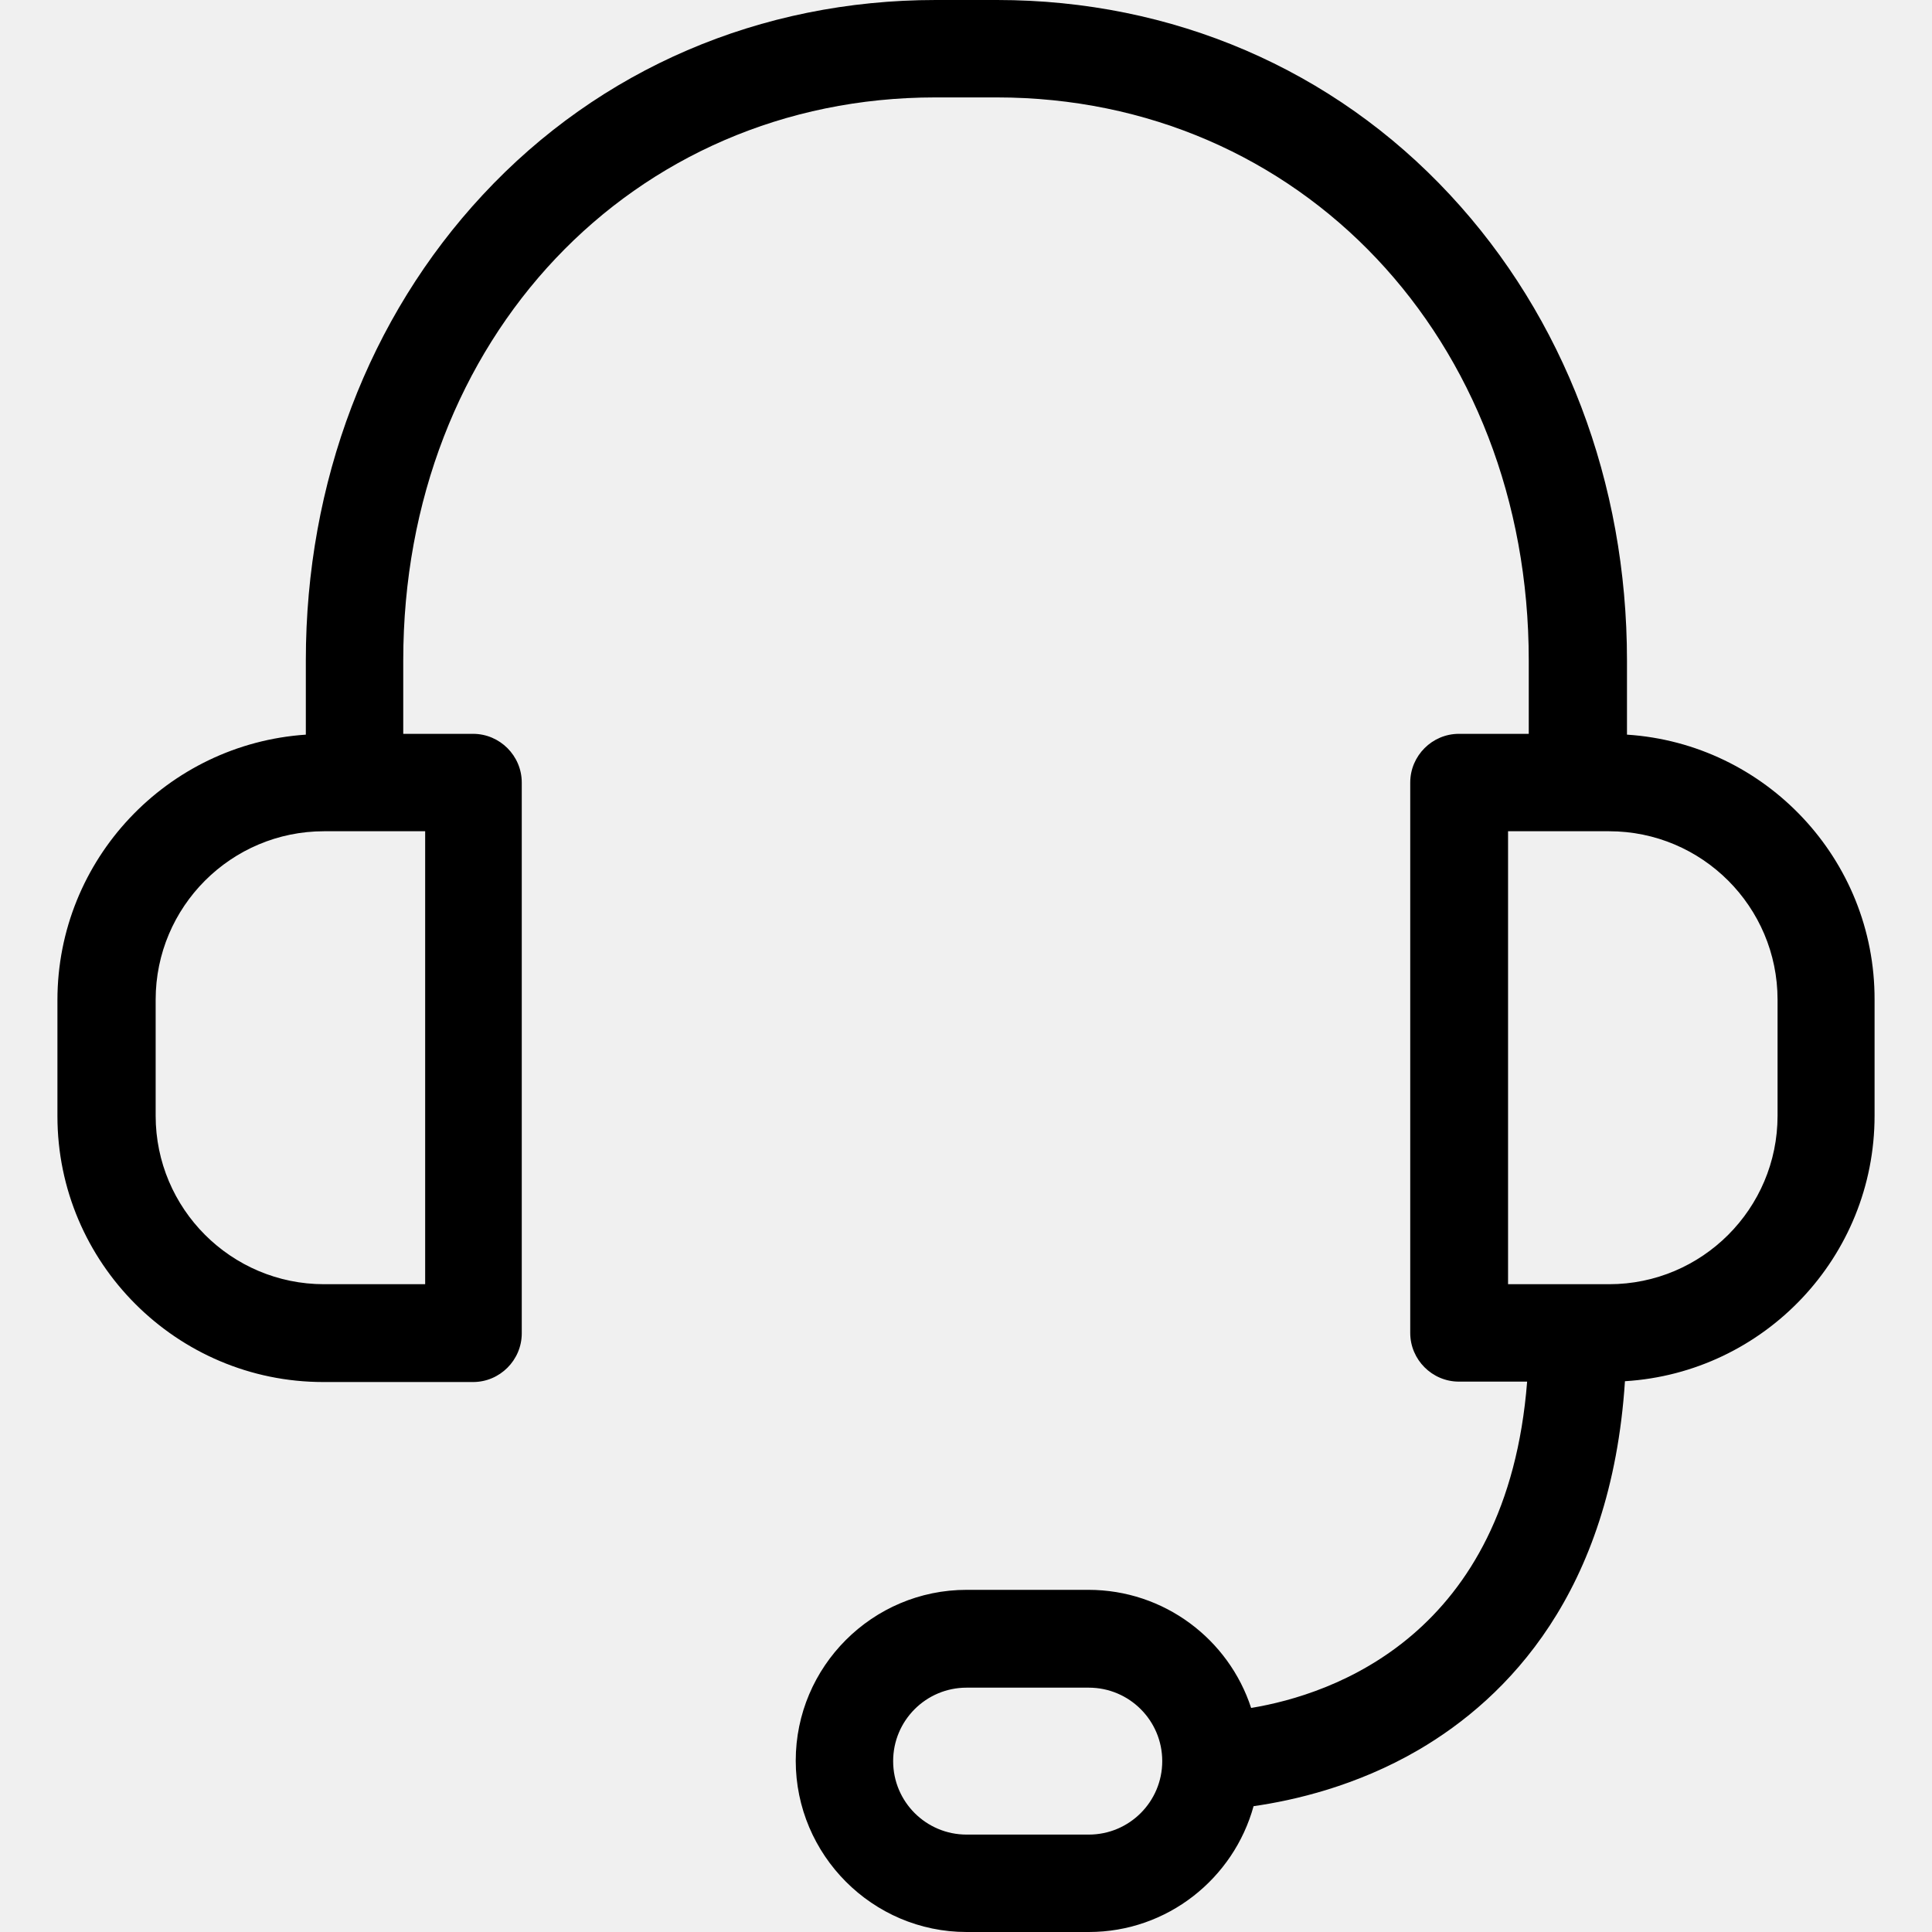
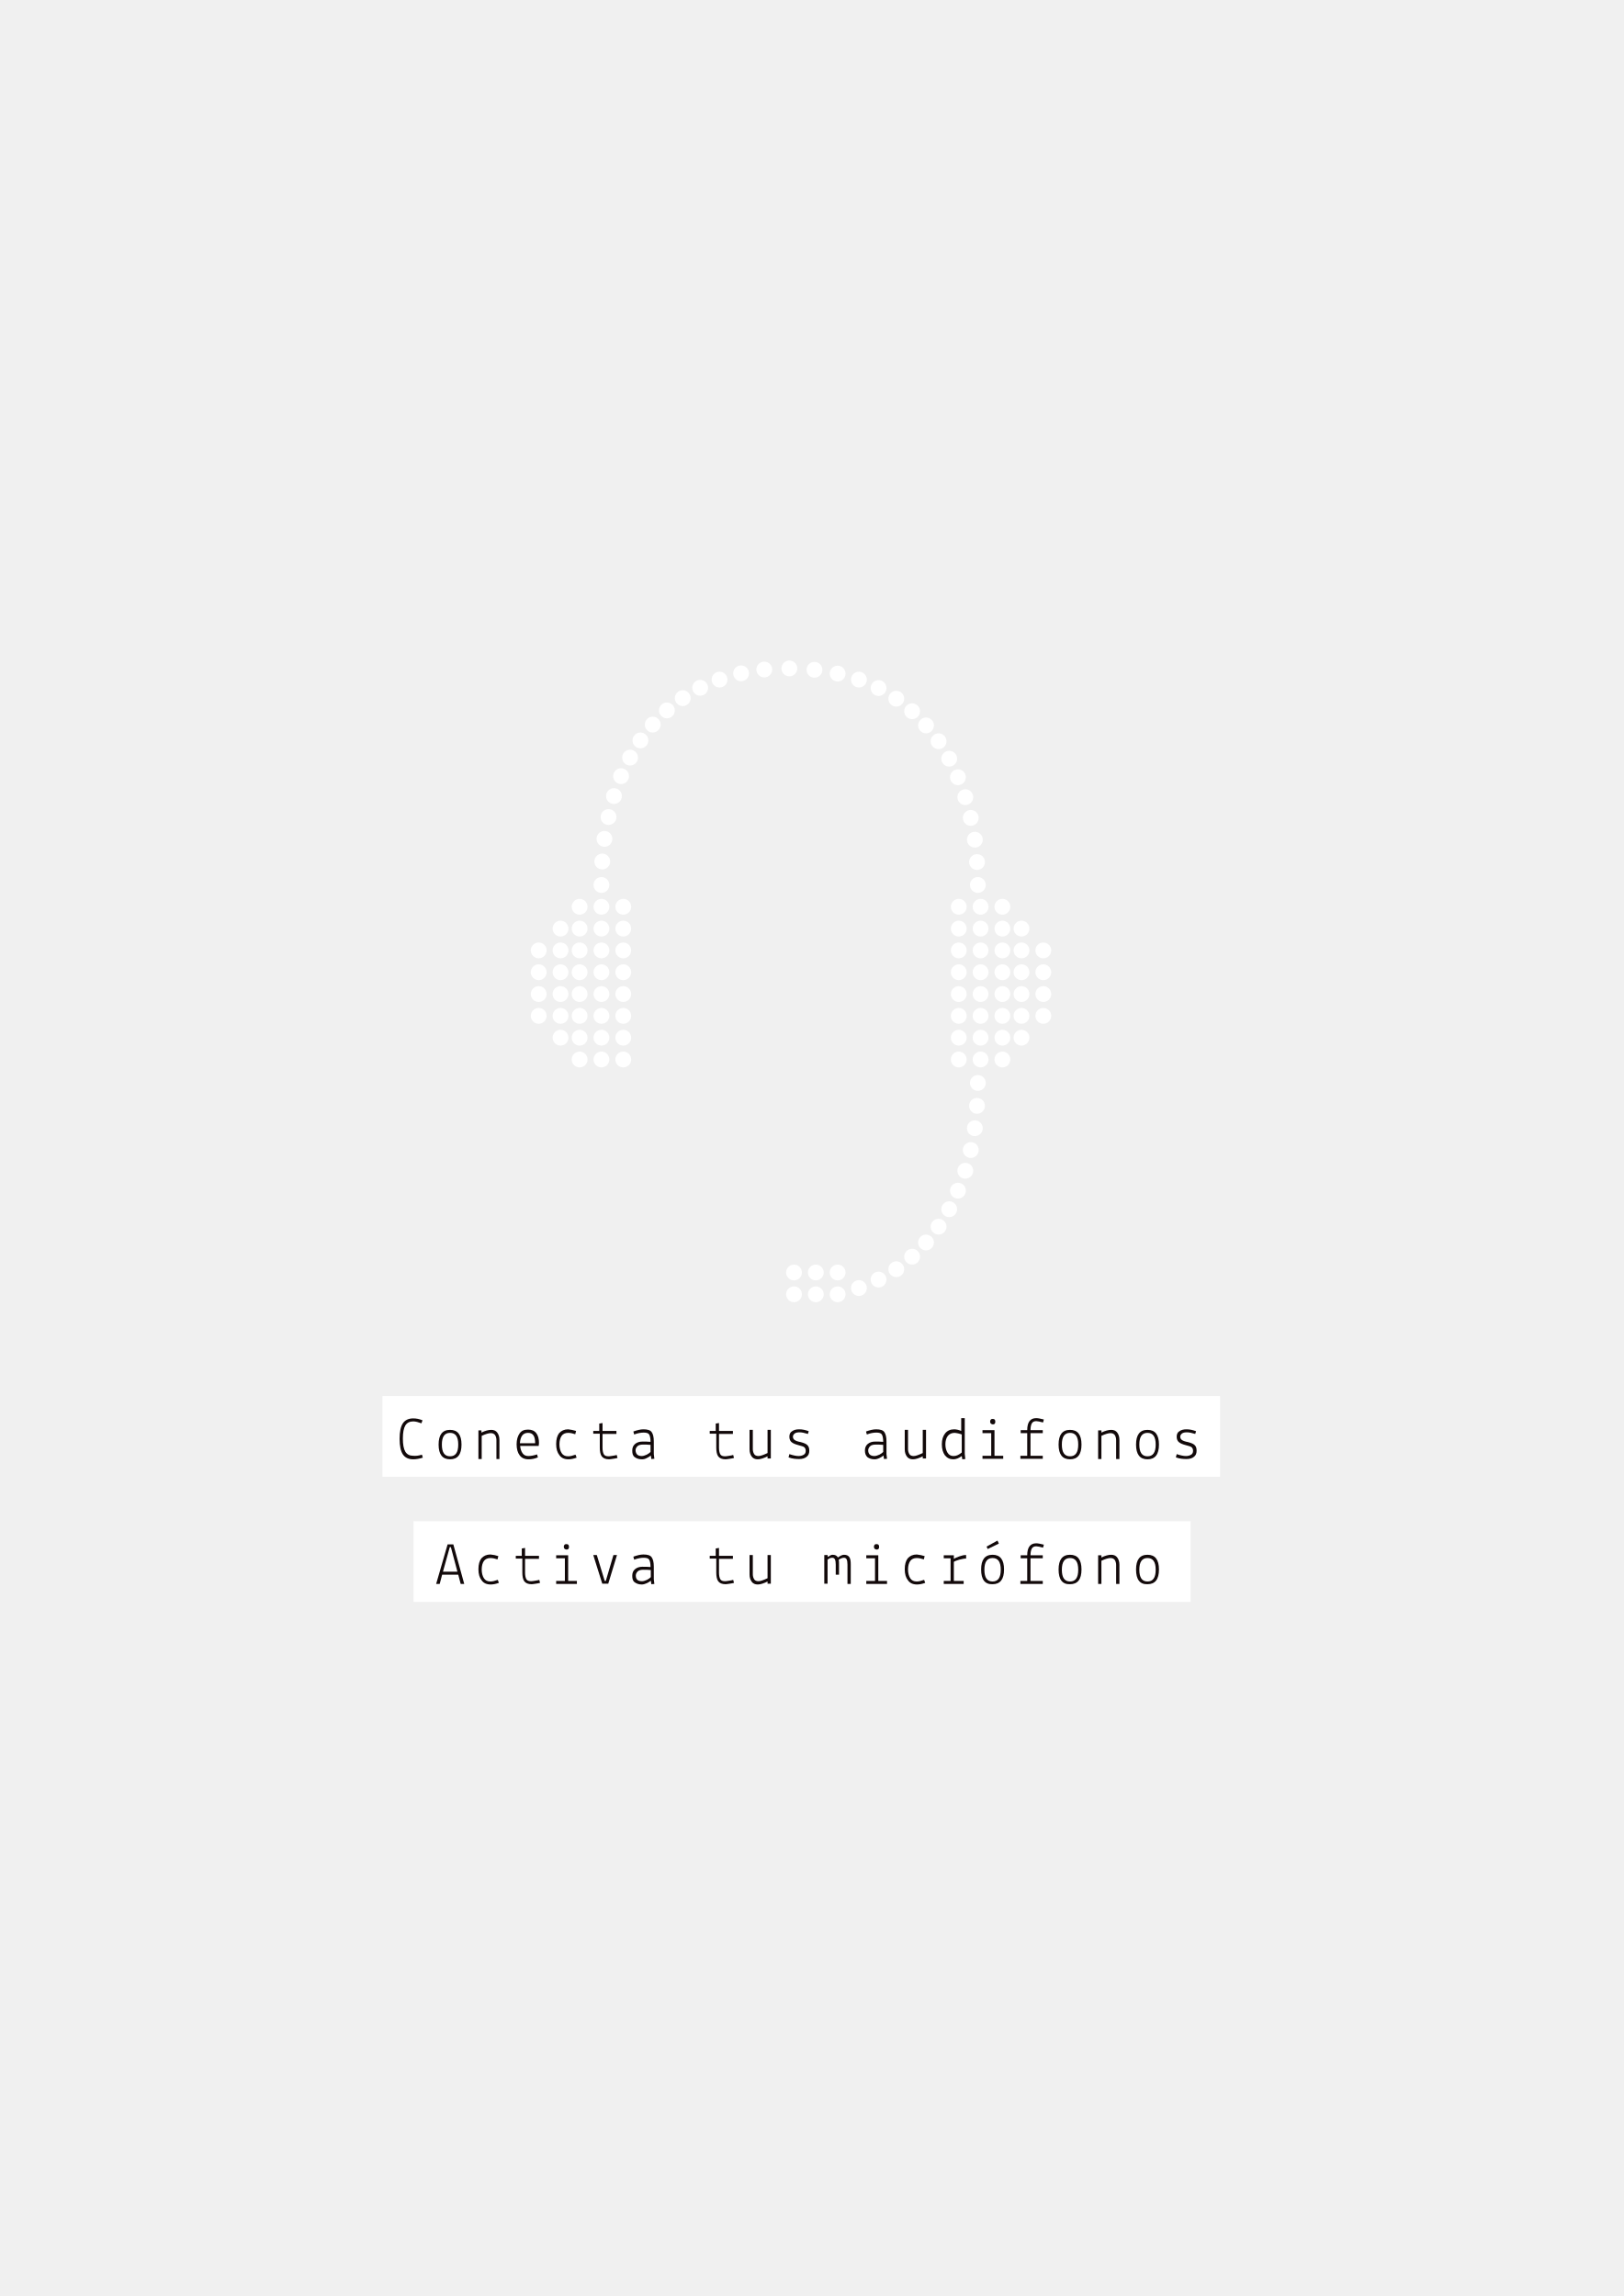
- <svg xmlns="http://www.w3.org/2000/svg" version="1.1" id="Capa_1" x="0px" y="0px" viewBox="0 0 476 476" style="enable-background:new 0 0 476 476;" xml:space="preserve">
+ <svg xmlns="http://www.w3.org/2000/svg" version="1.1" id="Layer_1" x="0px" y="0px" viewBox="0 0 595.3 841.9" style="enable-background:new 0 0 595.3 841.9;" xml:space="preserve">
+   <style type="text/css">
+ 	.st0{fill:#FFFFFF;}
+ 	.st1{fill:#12090A;}
+ </style>
+   <rect x="151.6" y="557.8" class="st0" width="284.9" height="29.6" />
  <g>
-     <path d="M400.85,181v-18.3c0-43.8-15.5-84.5-43.6-114.7c-28.8-31-68.4-48-111.6-48h-15.1c-43.2,0-82.8,17-111.6,48   c-28.1,30.2-43.6,70.9-43.6,114.7V181c-34.1,2.3-61.2,30.7-61.2,65.4V275c0,36.1,29.4,65.5,65.5,65.5h36.9c6.6,0,12-5.4,12-12   V192.8c0-6.6-5.4-12-12-12h-17.2v-18.1c0-79.1,56.4-138.7,131.1-138.7h15.1c74.8,0,131.1,59.6,131.1,138.7v18.1h-17.2   c-6.6,0-12,5.4-12,12v135.6c0,6.6,5.4,12,12,12h16.8c-4.9,62.6-48,77.1-68,80.4c-5.5-16.9-21.4-29.1-40.1-29.1h-30   c-23.2,0-42.1,18.9-42.1,42.1s18.9,42.2,42.1,42.2h30.1c19.4,0,35.7-13.2,40.6-31c9.8-1.4,25.3-4.9,40.7-13.9   c21.7-12.7,47.4-38.6,50.8-90.8c34.3-2.1,61.5-30.6,61.5-65.4v-28.6C461.95,211.7,434.95,183.2,400.85,181z M104.75,316.4h-24.9   c-22.9,0-41.5-18.6-41.5-41.5v-28.6c0-22.9,18.6-41.5,41.5-41.5h24.9V316.4z M268.25,452h-30.1c-10,0-18.1-8.1-18.1-18.1   s8.1-18.1,18.1-18.1h30.1c10,0,18.1,8.1,18.1,18.1S278.25,452,268.25,452z M437.95,274.9c0,22.9-18.6,41.5-41.5,41.5h-24.9V204.8   h24.9c22.9,0,41.5,18.6,41.5,41.5V274.9z" />
+     <path class="st1" d="M159.9,580.8l4.2-14.5h2.1l4,14.5h-1.3l-0.9-3.4h-5.9l-0.9,3.4H159.9z M167.7,576.3l-2.4-9h-0.4l-2.5,9H167.7z   " />
+     <path class="st1" d="M182.7,570.6l-0.3,1.2c-0.9-0.3-1.8-0.5-2.6-0.5c-1.1,0-1.9,0.4-2.4,1.1s-0.8,1.8-0.8,3.1s0.3,2.4,0.8,3.2   c0.5,0.8,1.3,1.2,2.4,1.2c0.7,0,1.6-0.2,2.7-0.6l0.4,1.1c-1.1,0.4-2.1,0.6-3,0.6c-1.5,0-2.6-0.5-3.3-1.5c-0.8-1-1.2-2.3-1.2-4.1   s0.4-3.1,1.1-4c0.8-0.9,1.9-1.4,3.3-1.4C180.9,570.1,181.8,570.3,182.7,570.6z" />
+     <path class="st1" d="M189.1,571.6v-1.1h2.2v-2.7l1.2-0.2v2.9h5.1v1.1h-5.1v5.1c0,1.1,0.2,1.9,0.5,2.4c0.3,0.5,0.9,0.7,1.8,0.7   c0.3,0,0.8-0.1,1.5-0.2c0.7-0.1,1.1-0.2,1.4-0.3l0.3,1.1c-0.3,0.1-0.8,0.2-1.5,0.3c-0.7,0.1-1.3,0.2-1.6,0.2   c-1.3,0-2.2-0.4-2.7-1.1s-0.7-1.8-0.7-3.2v-5.1H189.1z" />
+     <path class="st1" d="M203.9,580.8v-1.1h3.2v-8.3h-3.2v-1.1h4.4v9.4h3.2v1.1H203.9z M206.7,567.1c0-0.3,0.1-0.5,0.3-0.7   c0.2-0.2,0.4-0.2,0.7-0.2c0.6,0,0.9,0.3,0.9,1s-0.3,1-0.9,1C207,568.1,206.7,567.8,206.7,567.1z" />
+     <path class="st1" d="M217.5,570.2h1.3l2.9,9.5h0.4l2.8-9.5h1.3l-3.2,10.5h-2.2L217.5,570.2z" />
+     <path class="st1" d="M235.3,581c-1.1,0-1.9-0.3-2.6-0.8s-0.9-1.3-0.9-2.4c0-1,0.3-1.8,1-2.4c0.7-0.6,1.6-0.9,2.7-0.9   c1.1,0,2.1,0,3,0.1c0-1.3-0.2-2.2-0.5-2.7c-0.3-0.5-1-0.7-2-0.7c-1,0-2.2,0.2-3.5,0.7l-0.3-1.1c1.4-0.5,2.6-0.8,3.7-0.8   c1.5,0,2.5,0.3,3,1s0.8,1.8,0.8,3.4v4.7l0.2,1.7l-1.1,0.1l-0.2-1.3c-0.3,0.3-0.8,0.6-1.4,0.9C236.5,580.8,235.9,581,235.3,581z    M235.4,579.8c0.5,0,1.1-0.2,1.8-0.5c0.6-0.3,1.1-0.7,1.4-1v-2.6c-1-0.1-1.9-0.1-2.8-0.1c-0.9,0-1.6,0.2-2,0.6   c-0.4,0.4-0.7,0.9-0.7,1.5C233.1,579.1,233.8,579.8,235.4,579.8z" />
+     <path class="st1" d="M260.2,571.6v-1.1h2.2v-2.7l1.2-0.2v2.9h5.1v1.1h-5.1v5.1c0,1.1,0.2,1.9,0.5,2.4c0.3,0.5,0.9,0.7,1.8,0.7   c0.3,0,0.8-0.1,1.5-0.2c0.7-0.1,1.1-0.2,1.4-0.3l0.3,1.1c-0.3,0.1-0.8,0.2-1.5,0.3c-0.7,0.1-1.3,0.2-1.6,0.2   c-1.3,0-2.2-0.4-2.7-1.1s-0.7-1.8-0.7-3.2v-5.1H260.2z" />
+     <path class="st1" d="M281.4,580.8l0-0.9c-1.4,0.7-2.6,1.1-3.6,1.1c-0.9,0-1.7-0.3-2.2-1c-0.5-0.7-0.8-1.5-0.8-2.7v-7.1h1.2v7.1   c0,0.7,0.2,1.3,0.5,1.8c0.3,0.5,0.9,0.7,1.6,0.7c0.7,0,1.8-0.4,3.3-1.1v-8.5h1.2v10.5H281.4z" />
+     <path class="st1" d="M303.4,570.2l0.1,0.7c0.7-0.5,1.3-0.8,1.7-0.8c1,0,1.6,0.3,2,1c0.8-0.6,1.6-1,2.2-1c1,0,1.6,0.3,2,0.9   c0.4,0.6,0.5,1.5,0.5,2.7v7.1h-1.2v-7.1c0-0.8-0.1-1.5-0.3-1.9c-0.2-0.4-0.5-0.6-1-0.6s-1.1,0.2-1.9,0.7c0.1,0.5,0.1,1.1,0.1,1.8   v3.7h-1.2v-3.7c0-0.8-0.1-1.5-0.3-1.9c-0.2-0.4-0.5-0.6-1-0.6s-1.1,0.2-1.7,0.7v8.8h-1.2v-10.5H303.4z" />
+     <path class="st1" d="M317.6,580.8v-1.1h3.2v-8.3h-3.2v-1.1h4.4v9.4h3.2v1.1H317.6z M320.4,567.1c0-0.3,0.1-0.5,0.3-0.7   c0.2-0.2,0.4-0.2,0.7-0.2c0.6,0,0.9,0.3,0.9,1s-0.3,1-0.9,1C320.7,568.1,320.4,567.8,320.4,567.1z" />
+     <path class="st1" d="M339,570.6l-0.3,1.2c-0.9-0.3-1.8-0.5-2.6-0.5c-1.1,0-1.9,0.4-2.4,1.1c-0.5,0.7-0.8,1.8-0.8,3.1   s0.3,2.4,0.8,3.2c0.5,0.8,1.3,1.2,2.4,1.2c0.7,0,1.6-0.2,2.7-0.6l0.4,1.1c-1.1,0.4-2.1,0.6-3,0.6c-1.5,0-2.6-0.5-3.3-1.5   c-0.8-1-1.2-2.3-1.2-4.1s0.4-3.1,1.1-4c0.8-0.9,1.9-1.4,3.3-1.4C337.1,570.1,338.1,570.3,339,570.6z" />
+     <path class="st1" d="M346,580.8v-1.1h2.5v-8.3H346v-1.1h3.7l0,1.3c0.5-0.3,1.1-0.6,2-0.9s1.6-0.5,2.3-0.5h0.2v1.3H354   c-0.6,0-1.4,0.2-2.3,0.4c-0.9,0.3-1.6,0.5-2,0.8v7h3.6v1.1H346z" />
+     <path class="st1" d="M359.7,575.5c0-3.6,1.4-5.4,4.2-5.4c2.8,0,4.2,1.8,4.2,5.4c0,3.6-1.4,5.4-4.2,5.4   C361.1,581,359.7,579.2,359.7,575.5z M363.9,571.3c-2,0-3,1.4-3,4.3c0,2.9,1,4.3,3,4.3c2,0,3-1.4,3-4.3   C366.9,572.7,365.9,571.3,363.9,571.3z M361.7,567.1l4-2.2l0.5,1.1l-4.1,2L361.7,567.1z" />
+     <path class="st1" d="M374.1,580.8v-1.1h2.5v-8.3h-2.4v-1.1h2.4c0-2.9,1.1-4.4,3.3-4.4c0.7,0,1.6,0.2,2.8,0.5l-0.3,1.1   c-1.1-0.3-2-0.5-2.5-0.5c-0.8,0-1.3,0.3-1.6,0.8s-0.5,1.4-0.5,2.5h4.5v1.1h-4.5v8.3h4.5v1.1H374.1z" />
+     <path class="st1" d="M388.1,575.5c0-3.6,1.4-5.4,4.2-5.4c2.8,0,4.2,1.8,4.2,5.4c0,3.6-1.4,5.4-4.2,5.4   C389.5,581,388.1,579.2,388.1,575.5z M392.3,571.3c-2,0-3,1.4-3,4.3c0,2.9,1,4.3,3,4.3c2,0,3-1.4,3-4.3   C395.3,572.7,394.3,571.3,392.3,571.3z" />
+     <path class="st1" d="M403.8,570.2l0,0.9c1.4-0.7,2.6-1,3.6-1c0.9,0,1.7,0.3,2.2,1s0.8,1.5,0.8,2.7v7h-1.2v-7c0-0.7-0.2-1.3-0.5-1.8   c-0.4-0.5-0.9-0.7-1.6-0.7s-1.8,0.3-3.3,1v8.5h-1.2v-10.5H403.8z" />
+     <path class="st1" d="M416.5,575.5c0-3.6,1.4-5.4,4.2-5.4c2.8,0,4.2,1.8,4.2,5.4c0,3.6-1.4,5.4-4.2,5.4   C417.9,581,416.5,579.2,416.5,575.5z M420.7,571.3c-2,0-3,1.4-3,4.3c0,2.9,1,4.3,3,4.3c2,0,3-1.4,3-4.3   C423.7,572.7,422.7,571.3,420.7,571.3z" />
+   </g>
+   <rect x="140.2" y="511.9" class="st0" width="307.1" height="29.6" />
+   <g>
+     <path class="st1" d="M154.7,533.4l0.3,1.1c-1.3,0.4-2.5,0.6-3.5,0.6c-1.7,0-3-0.6-3.8-1.8c-0.8-1.2-1.2-3.1-1.2-5.7   s0.4-4.5,1.2-5.7c0.8-1.2,2.1-1.8,3.8-1.8c1.1,0,2.2,0.2,3.4,0.7l-0.4,1.1c-1.1-0.4-2.1-0.7-3-0.7c-1.3,0-2.3,0.5-2.9,1.5   s-0.9,2.6-0.9,4.8s0.3,3.8,0.9,4.8c0.6,1,1.6,1.5,2.8,1.5C152.4,533.9,153.4,533.8,154.7,533.4z" />
+     <path class="st1" d="M160.8,529.7c0-3.6,1.4-5.4,4.2-5.4s4.2,1.8,4.2,5.4c0,3.6-1.4,5.4-4.2,5.4S160.8,533.3,160.8,529.7z    M165,525.4c-2,0-3,1.4-3,4.3c0,2.9,1,4.3,3,4.3s3-1.4,3-4.3C168,526.8,167,525.4,165,525.4z" />
+     <path class="st1" d="M176.5,524.4l0,0.9c1.4-0.7,2.6-1,3.6-1c0.9,0,1.7,0.3,2.2,1s0.8,1.5,0.8,2.7v7H182v-7c0-0.7-0.2-1.3-0.5-1.8   c-0.4-0.5-0.9-0.7-1.6-0.7s-1.8,0.3-3.3,1v8.5h-1.2v-10.5H176.5z" />
+     <path class="st1" d="M189.4,529.6c0-1.7,0.4-3,1.1-4c0.7-1,1.7-1.4,3.1-1.4c1.3,0,2.3,0.4,3,1.3c0.7,0.9,1,2.1,1,3.6l-0.1,1.1h-6.8   c0.1,1.1,0.4,2,0.9,2.7c0.5,0.7,1.2,1,2.1,1c0.9,0,2-0.2,3.2-0.6l0.3,1.1c-1.2,0.5-2.3,0.7-3.4,0.7c-1.5,0-2.6-0.5-3.3-1.5   C189.8,532.7,189.4,531.3,189.4,529.6z M193.6,525.4c-1.9,0-2.8,1.3-3,3.8h5.6C196.2,526.6,195.4,525.4,193.6,525.4z" />
+     <path class="st1" d="M211.2,524.7l-0.3,1.2c-0.9-0.3-1.8-0.5-2.6-0.5c-1.1,0-1.9,0.4-2.4,1.1s-0.8,1.8-0.8,3.1s0.3,2.4,0.8,3.2   c0.5,0.8,1.3,1.2,2.4,1.2c0.7,0,1.6-0.2,2.7-0.6l0.4,1.1c-1.1,0.4-2.1,0.6-3,0.6c-1.5,0-2.6-0.5-3.3-1.5c-0.8-1-1.2-2.3-1.2-4.1   s0.4-3.1,1.1-4c0.8-0.9,1.9-1.4,3.3-1.4C209.3,524.2,210.2,524.4,211.2,524.7z" />
+     <path class="st1" d="M217.5,525.8v-1.1h2.2V522l1.2-0.2v2.9h5.1v1.1h-5.1v5.1c0,1.1,0.2,1.9,0.5,2.4c0.3,0.5,0.9,0.7,1.8,0.7   c0.3,0,0.8-0.1,1.5-0.2c0.7-0.1,1.1-0.2,1.4-0.3l0.3,1.1c-0.3,0.1-0.8,0.2-1.5,0.3c-0.7,0.1-1.3,0.2-1.6,0.2   c-1.3,0-2.2-0.4-2.7-1.1s-0.7-1.8-0.7-3.2v-5.1H217.5z" />
+     <path class="st1" d="M235.3,535.1c-1.1,0-1.9-0.3-2.6-0.8s-0.9-1.3-0.9-2.4c0-1,0.3-1.8,1-2.4c0.7-0.6,1.6-0.9,2.7-0.9   c1.1,0,2.1,0,3,0.1c0-1.3-0.2-2.2-0.5-2.7c-0.3-0.5-1-0.7-2-0.7c-1,0-2.2,0.2-3.5,0.7l-0.3-1.1c1.4-0.5,2.6-0.8,3.7-0.8   c1.5,0,2.5,0.3,3,1s0.8,1.8,0.8,3.4v4.7l0.2,1.7l-1.1,0.1l-0.2-1.3c-0.3,0.3-0.8,0.6-1.4,0.9C236.5,535,235.9,535.1,235.3,535.1z    M235.3,533.9c0.5,0,1.1-0.2,1.8-0.5c0.6-0.3,1.1-0.7,1.4-1v-2.6c-1-0.1-1.9-0.1-2.8-0.1c-0.9,0-1.6,0.2-2,0.6   c-0.4,0.4-0.7,0.9-0.7,1.5C233.1,533.2,233.8,533.9,235.3,533.9z" />
+     <path class="st1" d="M260.2,525.8v-1.1h2.2V522l1.2-0.2v2.9h5.1v1.1h-5.1v5.1c0,1.1,0.2,1.9,0.5,2.4c0.3,0.5,0.9,0.7,1.8,0.7   c0.3,0,0.8-0.1,1.5-0.2c0.7-0.1,1.1-0.2,1.4-0.3l0.3,1.1c-0.3,0.1-0.8,0.2-1.5,0.3c-0.7,0.1-1.3,0.2-1.6,0.2   c-1.3,0-2.2-0.4-2.7-1.1s-0.7-1.8-0.7-3.2v-5.1H260.2z" />
+     <path class="st1" d="M281.4,534.9l0-0.9c-1.4,0.7-2.6,1.1-3.6,1.1c-0.9,0-1.7-0.3-2.2-1c-0.5-0.7-0.8-1.5-0.8-2.7v-7.1h1.2v7.1   c0,0.7,0.2,1.3,0.5,1.8c0.3,0.5,0.9,0.7,1.6,0.7c0.7,0,1.8-0.4,3.3-1.1v-8.5h1.2v10.5H281.4z" />
+     <path class="st1" d="M289.1,534.4l0.3-1.2c1.5,0.5,2.6,0.7,3.4,0.7c0.8,0,1.4-0.2,1.9-0.5s0.7-0.8,0.7-1.4c0-0.6-0.2-1-0.5-1.3   c-0.3-0.3-1.1-0.5-2.2-0.8c-1.1-0.3-1.9-0.6-2.5-1.1c-0.5-0.4-0.8-1.1-0.8-2s0.3-1.6,1-2c0.7-0.5,1.5-0.7,2.6-0.7s2.2,0.2,3.5,0.7   l-0.3,1c-1.3-0.4-2.3-0.6-3-0.6s-1.4,0.1-1.8,0.4c-0.4,0.3-0.7,0.7-0.7,1.2s0.2,0.9,0.6,1.2c0.4,0.3,1.2,0.6,2.3,0.8   c1.1,0.3,1.9,0.6,2.4,1.1s0.7,1.1,0.7,2.1c0,0.9-0.3,1.7-1,2.2c-0.6,0.5-1.5,0.8-2.7,0.8S290.5,534.9,289.1,534.4z" />
+     <path class="st1" d="M320.6,535.1c-1.1,0-1.9-0.3-2.6-0.8c-0.6-0.6-0.9-1.3-0.9-2.4c0-1,0.3-1.8,1-2.4c0.7-0.6,1.6-0.9,2.7-0.9   c1.1,0,2.1,0,3,0.1c0-1.3-0.2-2.2-0.5-2.7c-0.3-0.5-1-0.7-2-0.7s-2.2,0.2-3.5,0.7l-0.3-1.1c1.4-0.5,2.6-0.8,3.7-0.8   c1.5,0,2.5,0.3,3,1c0.5,0.7,0.8,1.8,0.8,3.4v4.7l0.2,1.7l-1.1,0.1l-0.2-1.3c-0.3,0.3-0.8,0.6-1.4,0.9   C321.7,535,321.1,535.1,320.6,535.1z M320.6,533.9c0.5,0,1.1-0.2,1.8-0.5c0.6-0.3,1.1-0.7,1.4-1v-2.6c-1-0.1-1.9-0.1-2.8-0.1   c-0.9,0-1.6,0.2-2,0.6c-0.4,0.4-0.7,0.9-0.7,1.5C318.3,533.2,319.1,533.9,320.6,533.9z" />
+     <path class="st1" d="M338.3,534.9l0-0.9c-1.4,0.7-2.6,1.1-3.6,1.1c-0.9,0-1.7-0.3-2.2-1c-0.5-0.7-0.8-1.5-0.8-2.7v-7.1h1.2v7.1   c0,0.7,0.2,1.3,0.5,1.8c0.3,0.5,0.9,0.7,1.6,0.7c0.7,0,1.8-0.4,3.3-1.1v-8.5h1.2v10.5H338.3z" />
+     <path class="st1" d="M353.7,520.2v12.9l0.2,1.9l-1.1,0.1l-0.2-1.2c-1.1,0.8-2.1,1.2-3.1,1.2c-1.3,0-2.3-0.5-3.1-1.5   c-0.7-1-1.1-2.3-1.1-4c0-1.7,0.4-3,1.2-4c0.8-1,1.9-1.5,3.3-1.5c0.8,0,1.7,0.2,2.6,0.6v-4.7H353.7z M346.6,529.6   c0,1.3,0.3,2.3,0.8,3.1c0.5,0.8,1.2,1.2,2.2,1.2s1.9-0.4,3-1.3V526c-0.3-0.1-0.7-0.3-1.3-0.4s-1-0.2-1.3-0.2   c-1.1,0-1.9,0.4-2.5,1.1C346.9,527.3,346.6,528.3,346.6,529.6z" />
+     <path class="st1" d="M360.2,534.9v-1.1h3.2v-8.3h-3.2v-1.1h4.4v9.4h3.2v1.1H360.2z M363,521.2c0-0.3,0.1-0.5,0.3-0.7   c0.2-0.2,0.4-0.2,0.7-0.2c0.6,0,0.9,0.3,0.9,1s-0.3,1-0.9,1C363.3,522.2,363,521.9,363,521.2z" />
+     <path class="st1" d="M374.1,534.9v-1.1h2.5v-8.3h-2.4v-1.1h2.4c0-2.9,1.1-4.4,3.3-4.4c0.7,0,1.6,0.2,2.8,0.5l-0.3,1.1   c-1.1-0.3-2-0.5-2.5-0.5c-0.8,0-1.3,0.3-1.6,0.8s-0.5,1.4-0.5,2.5h4.5v1.1h-4.5v8.3h4.5v1.1H374.1z" />
+     <path class="st1" d="M388.1,529.7c0-3.6,1.4-5.4,4.2-5.4c2.8,0,4.2,1.8,4.2,5.4c0,3.6-1.4,5.4-4.2,5.4   C389.5,535.1,388.1,533.3,388.1,529.7z M392.3,525.4c-2,0-3,1.4-3,4.3c0,2.9,1,4.3,3,4.3c2,0,3-1.4,3-4.3   C395.3,526.8,394.3,525.4,392.3,525.4z" />
+     <path class="st1" d="M403.8,524.4l0,0.9c1.4-0.7,2.6-1,3.6-1c0.9,0,1.7,0.3,2.2,1s0.8,1.5,0.8,2.7v7h-1.2v-7c0-0.7-0.2-1.3-0.5-1.8   c-0.4-0.5-0.9-0.7-1.6-0.7s-1.8,0.3-3.3,1v8.5h-1.2v-10.5H403.8z" />
+     <path class="st1" d="M416.5,529.7c0-3.6,1.4-5.4,4.2-5.4c2.8,0,4.2,1.8,4.2,5.4c0,3.6-1.4,5.4-4.2,5.4   C417.9,535.1,416.5,533.3,416.5,529.7z M420.7,525.4c-2,0-3,1.4-3,4.3c0,2.9,1,4.3,3,4.3c2,0,3-1.4,3-4.3   C423.7,526.8,422.7,525.4,420.7,525.4z" />
+     <path class="st1" d="M431.1,534.4l0.3-1.2c1.5,0.5,2.6,0.7,3.4,0.7c0.8,0,1.4-0.2,1.9-0.5s0.7-0.8,0.7-1.4c0-0.6-0.2-1-0.5-1.3   c-0.3-0.3-1.1-0.5-2.2-0.8c-1.1-0.3-1.9-0.6-2.5-1.1c-0.5-0.4-0.8-1.1-0.8-2s0.3-1.6,1-2c0.7-0.5,1.5-0.7,2.6-0.7s2.2,0.2,3.5,0.7   l-0.3,1c-1.3-0.4-2.3-0.6-3-0.6s-1.4,0.1-1.8,0.4c-0.4,0.3-0.7,0.7-0.7,1.2s0.2,0.9,0.6,1.2c0.4,0.3,1.2,0.6,2.3,0.8   c1.1,0.3,1.9,0.6,2.4,1.1s0.7,1.1,0.7,2.1c0,0.9-0.3,1.7-1,2.2c-0.6,0.5-1.5,0.8-2.7,0.8S432.5,534.9,431.1,534.4z" />
+   </g>
+   <g>
+     <g>
+       <circle class="st0" cx="220.5" cy="324.5" r="2.9" />
+       <circle class="st0" cx="220.8" cy="315.9" r="2.9" />
+       <circle class="st0" cx="221.6" cy="307.6" r="2.9" />
+       <circle class="st0" cx="223.1" cy="299.6" r="2.9" />
+       <circle class="st0" cx="225.1" cy="291.9" r="2.9" />
+       <circle class="st0" cx="227.7" cy="284.6" r="2.9" />
+       <circle class="st0" cx="231" cy="277.8" r="2.9" />
+       <circle class="st0" cx="234.8" cy="271.5" r="2.9" />
+       <circle class="st0" cx="239.3" cy="265.7" r="2.9" />
+       <circle class="st0" cx="244.5" cy="260.5" r="2.9" />
+       <circle class="st0" cx="250.3" cy="256" r="2.9" />
+       <circle class="st0" cx="256.7" cy="252.2" r="2.9" />
+       <circle class="st0" cx="263.8" cy="249.2" r="2.9" />
+       <circle class="st0" cx="271.7" cy="246.9" r="2.9" />
+       <circle class="st0" cx="280.2" cy="245.5" r="2.9" />
+       <circle class="st0" cx="289.4" cy="245.1" r="2.9" />
+       <circle class="st0" cx="298.6" cy="245.6" r="2.9" />
+       <circle class="st0" cx="307.1" cy="247" r="2.9" />
+       <circle class="st0" cx="314.9" cy="249.2" r="2.9" />
+       <circle class="st0" cx="322.1" cy="252.3" r="2.9" />
+       <circle class="st0" cx="328.6" cy="256.2" r="2.9" />
+       <circle class="st0" cx="334.4" cy="260.8" r="2.9" />
+       <circle class="st0" cx="339.5" cy="266" r="2.9" />
+       <circle class="st0" cx="344.1" cy="271.8" r="2.9" />
+       <circle class="st0" cx="348" cy="278.2" r="2.9" />
+       <circle class="st0" cx="351.2" cy="285" r="2.9" />
+       <circle class="st0" cx="353.9" cy="292.3" r="2.9" />
+       <circle class="st0" cx="355.9" cy="299.9" r="2.9" />
+       <circle class="st0" cx="357.4" cy="307.9" r="2.9" />
+       <circle class="st0" cx="358.2" cy="316.1" r="2.9" />
+       <circle class="st0" cx="358.5" cy="324.5" r="2.9" />
+     </g>
+     <g>
+       <circle class="st0" cx="307.1" cy="474.6" r="2.9" />
+       <circle class="st0" cx="299.1" cy="474.6" r="2.9" />
+       <circle class="st0" cx="299.1" cy="466.6" r="2.9" />
+       <circle class="st0" cx="291.1" cy="466.6" r="2.9" />
+       <circle class="st0" cx="291.1" cy="474.6" r="2.9" />
+       <circle class="st0" cx="307.1" cy="466.6" r="2.9" />
+       <circle class="st0" cx="314.9" cy="472.3" r="2.9" />
+       <circle class="st0" cx="322.1" cy="469.2" r="2.9" />
+       <circle class="st0" cx="328.6" cy="465.4" r="2.9" />
+       <circle class="st0" cx="334.4" cy="460.8" r="2.9" />
+       <circle class="st0" cx="339.5" cy="455.6" r="2.9" />
+       <circle class="st0" cx="344.1" cy="449.8" r="2.9" />
+       <circle class="st0" cx="348" cy="443.4" r="2.9" />
+       <circle class="st0" cx="351.2" cy="436.6" r="2.9" />
+       <circle class="st0" cx="353.9" cy="429.3" r="2.9" />
+       <circle class="st0" cx="355.9" cy="421.7" r="2.9" />
+       <circle class="st0" cx="357.4" cy="413.7" r="2.9" />
+       <circle class="st0" cx="358.2" cy="405.5" r="2.9" />
+       <circle class="st0" cx="358.5" cy="397.1" r="2.9" />
+     </g>
+     <g>
+       <circle class="st0" cx="220.5" cy="332.5" r="2.9" />
+       <circle class="st0" cx="220.5" cy="340.5" r="2.9" />
+       <circle class="st0" cx="220.5" cy="348.5" r="2.9" />
+       <circle class="st0" cx="220.5" cy="356.5" r="2.9" />
+       <circle class="st0" cx="220.5" cy="364.5" r="2.9" />
+       <circle class="st0" cx="220.5" cy="372.5" r="2.9" />
+       <circle class="st0" cx="220.5" cy="380.5" r="2.9" />
+       <circle class="st0" cx="220.5" cy="388.5" r="2.9" />
+     </g>
+     <g>
+       <circle class="st0" cx="228.5" cy="332.5" r="2.9" />
+       <circle class="st0" cx="228.5" cy="340.5" r="2.9" />
+       <circle class="st0" cx="228.5" cy="348.5" r="2.9" />
+       <circle class="st0" cx="228.5" cy="356.5" r="2.9" />
+       <circle class="st0" cx="228.5" cy="364.5" r="2.9" />
+       <circle class="st0" cx="228.5" cy="372.5" r="2.9" />
+       <circle class="st0" cx="228.5" cy="380.5" r="2.9" />
+       <circle class="st0" cx="228.5" cy="388.5" r="2.9" />
+     </g>
+     <g>
+       <circle class="st0" cx="212.5" cy="332.5" r="2.9" />
+       <circle class="st0" cx="212.5" cy="340.5" r="2.9" />
+       <circle class="st0" cx="212.5" cy="348.5" r="2.9" />
+       <circle class="st0" cx="212.5" cy="356.5" r="2.9" />
+       <circle class="st0" cx="212.5" cy="364.5" r="2.9" />
+       <circle class="st0" cx="212.5" cy="372.5" r="2.9" />
+       <circle class="st0" cx="212.5" cy="380.5" r="2.9" />
+       <circle class="st0" cx="212.5" cy="388.5" r="2.9" />
+     </g>
+     <g>
+       <circle class="st0" cx="205.5" cy="340.5" r="2.9" />
+       <circle class="st0" cx="205.5" cy="348.5" r="2.9" />
+       <circle class="st0" cx="205.5" cy="356.5" r="2.9" />
+       <circle class="st0" cx="205.5" cy="364.5" r="2.9" />
+       <circle class="st0" cx="205.5" cy="372.5" r="2.9" />
+       <circle class="st0" cx="205.5" cy="380.5" r="2.9" />
+     </g>
+     <g>
+       <circle class="st0" cx="197.5" cy="348.5" r="2.9" />
+       <circle class="st0" cx="197.5" cy="356.5" r="2.9" />
+       <circle class="st0" cx="197.5" cy="364.5" r="2.9" />
+       <circle class="st0" cx="197.5" cy="372.5" r="2.9" />
+     </g>
+     <g>
+       <circle class="st0" cx="359.5" cy="332.5" r="2.9" />
+       <circle class="st0" cx="359.5" cy="340.5" r="2.9" />
+       <circle class="st0" cx="359.5" cy="348.5" r="2.9" />
+       <circle class="st0" cx="359.5" cy="356.5" r="2.9" />
+       <circle class="st0" cx="359.5" cy="364.5" r="2.9" />
+       <circle class="st0" cx="359.5" cy="372.5" r="2.9" />
+       <circle class="st0" cx="359.5" cy="380.5" r="2.9" />
+       <circle class="st0" cx="359.5" cy="388.5" r="2.9" />
+     </g>
+     <g>
+       <circle class="st0" cx="351.5" cy="332.5" r="2.9" />
+       <circle class="st0" cx="351.5" cy="340.5" r="2.9" />
+       <circle class="st0" cx="351.5" cy="348.5" r="2.9" />
+       <circle class="st0" cx="351.5" cy="356.5" r="2.9" />
+       <circle class="st0" cx="351.5" cy="364.5" r="2.9" />
+       <circle class="st0" cx="351.5" cy="372.5" r="2.9" />
+       <circle class="st0" cx="351.5" cy="380.5" r="2.9" />
+       <circle class="st0" cx="351.5" cy="388.5" r="2.9" />
+     </g>
+     <g>
+       <circle class="st0" cx="367.5" cy="332.5" r="2.9" />
+       <circle class="st0" cx="367.5" cy="340.5" r="2.9" />
+       <circle class="st0" cx="367.5" cy="348.5" r="2.9" />
+       <circle class="st0" cx="367.5" cy="356.5" r="2.9" />
+       <circle class="st0" cx="367.5" cy="364.5" r="2.9" />
+       <circle class="st0" cx="367.5" cy="372.5" r="2.9" />
+       <circle class="st0" cx="367.5" cy="380.5" r="2.9" />
+       <circle class="st0" cx="367.5" cy="388.5" r="2.9" />
+     </g>
+     <g>
+       <circle class="st0" cx="374.5" cy="340.5" r="2.9" />
+       <circle class="st0" cx="374.5" cy="348.5" r="2.9" />
+       <circle class="st0" cx="374.5" cy="356.5" r="2.9" />
+       <circle class="st0" cx="374.5" cy="364.5" r="2.9" />
+       <circle class="st0" cx="374.5" cy="372.5" r="2.9" />
+       <circle class="st0" cx="374.5" cy="380.5" r="2.9" />
+     </g>
+     <g>
+       <circle class="st0" cx="382.5" cy="348.5" r="2.9" />
+       <circle class="st0" cx="382.5" cy="356.5" r="2.9" />
+       <circle class="st0" cx="382.5" cy="364.5" r="2.9" />
+       <circle class="st0" cx="382.5" cy="372.5" r="2.9" />
+     </g>
  </g>
</svg>
